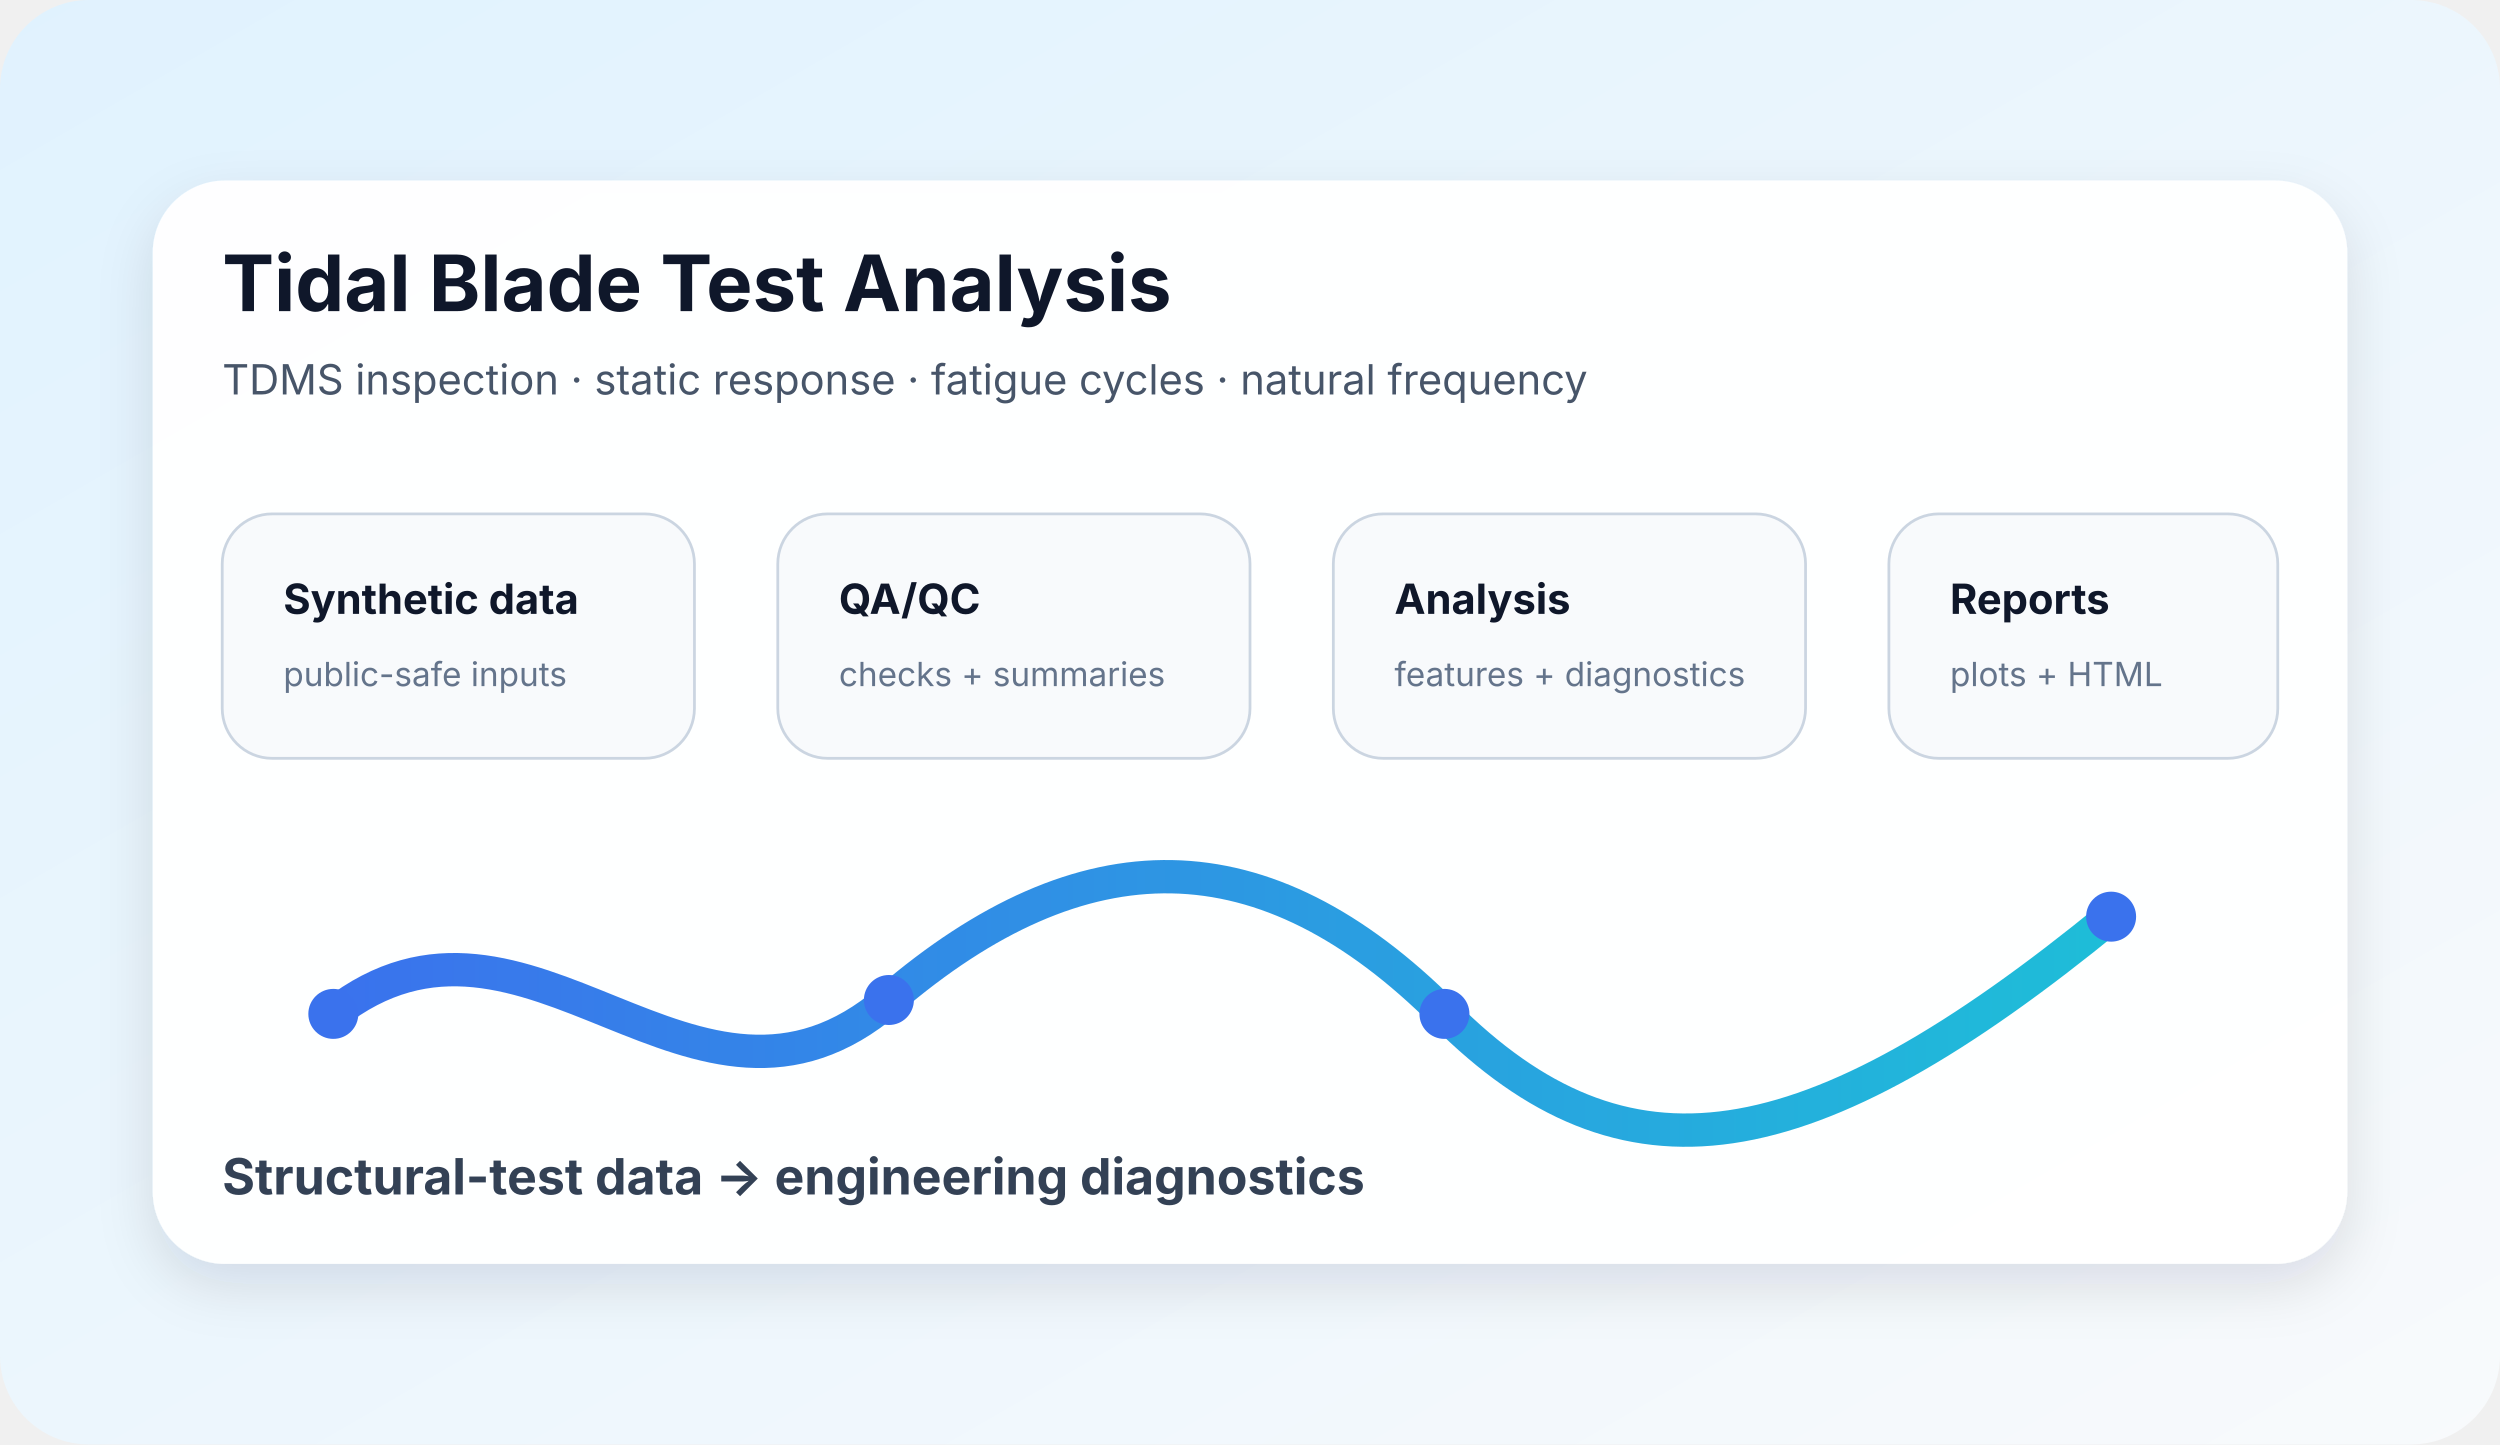
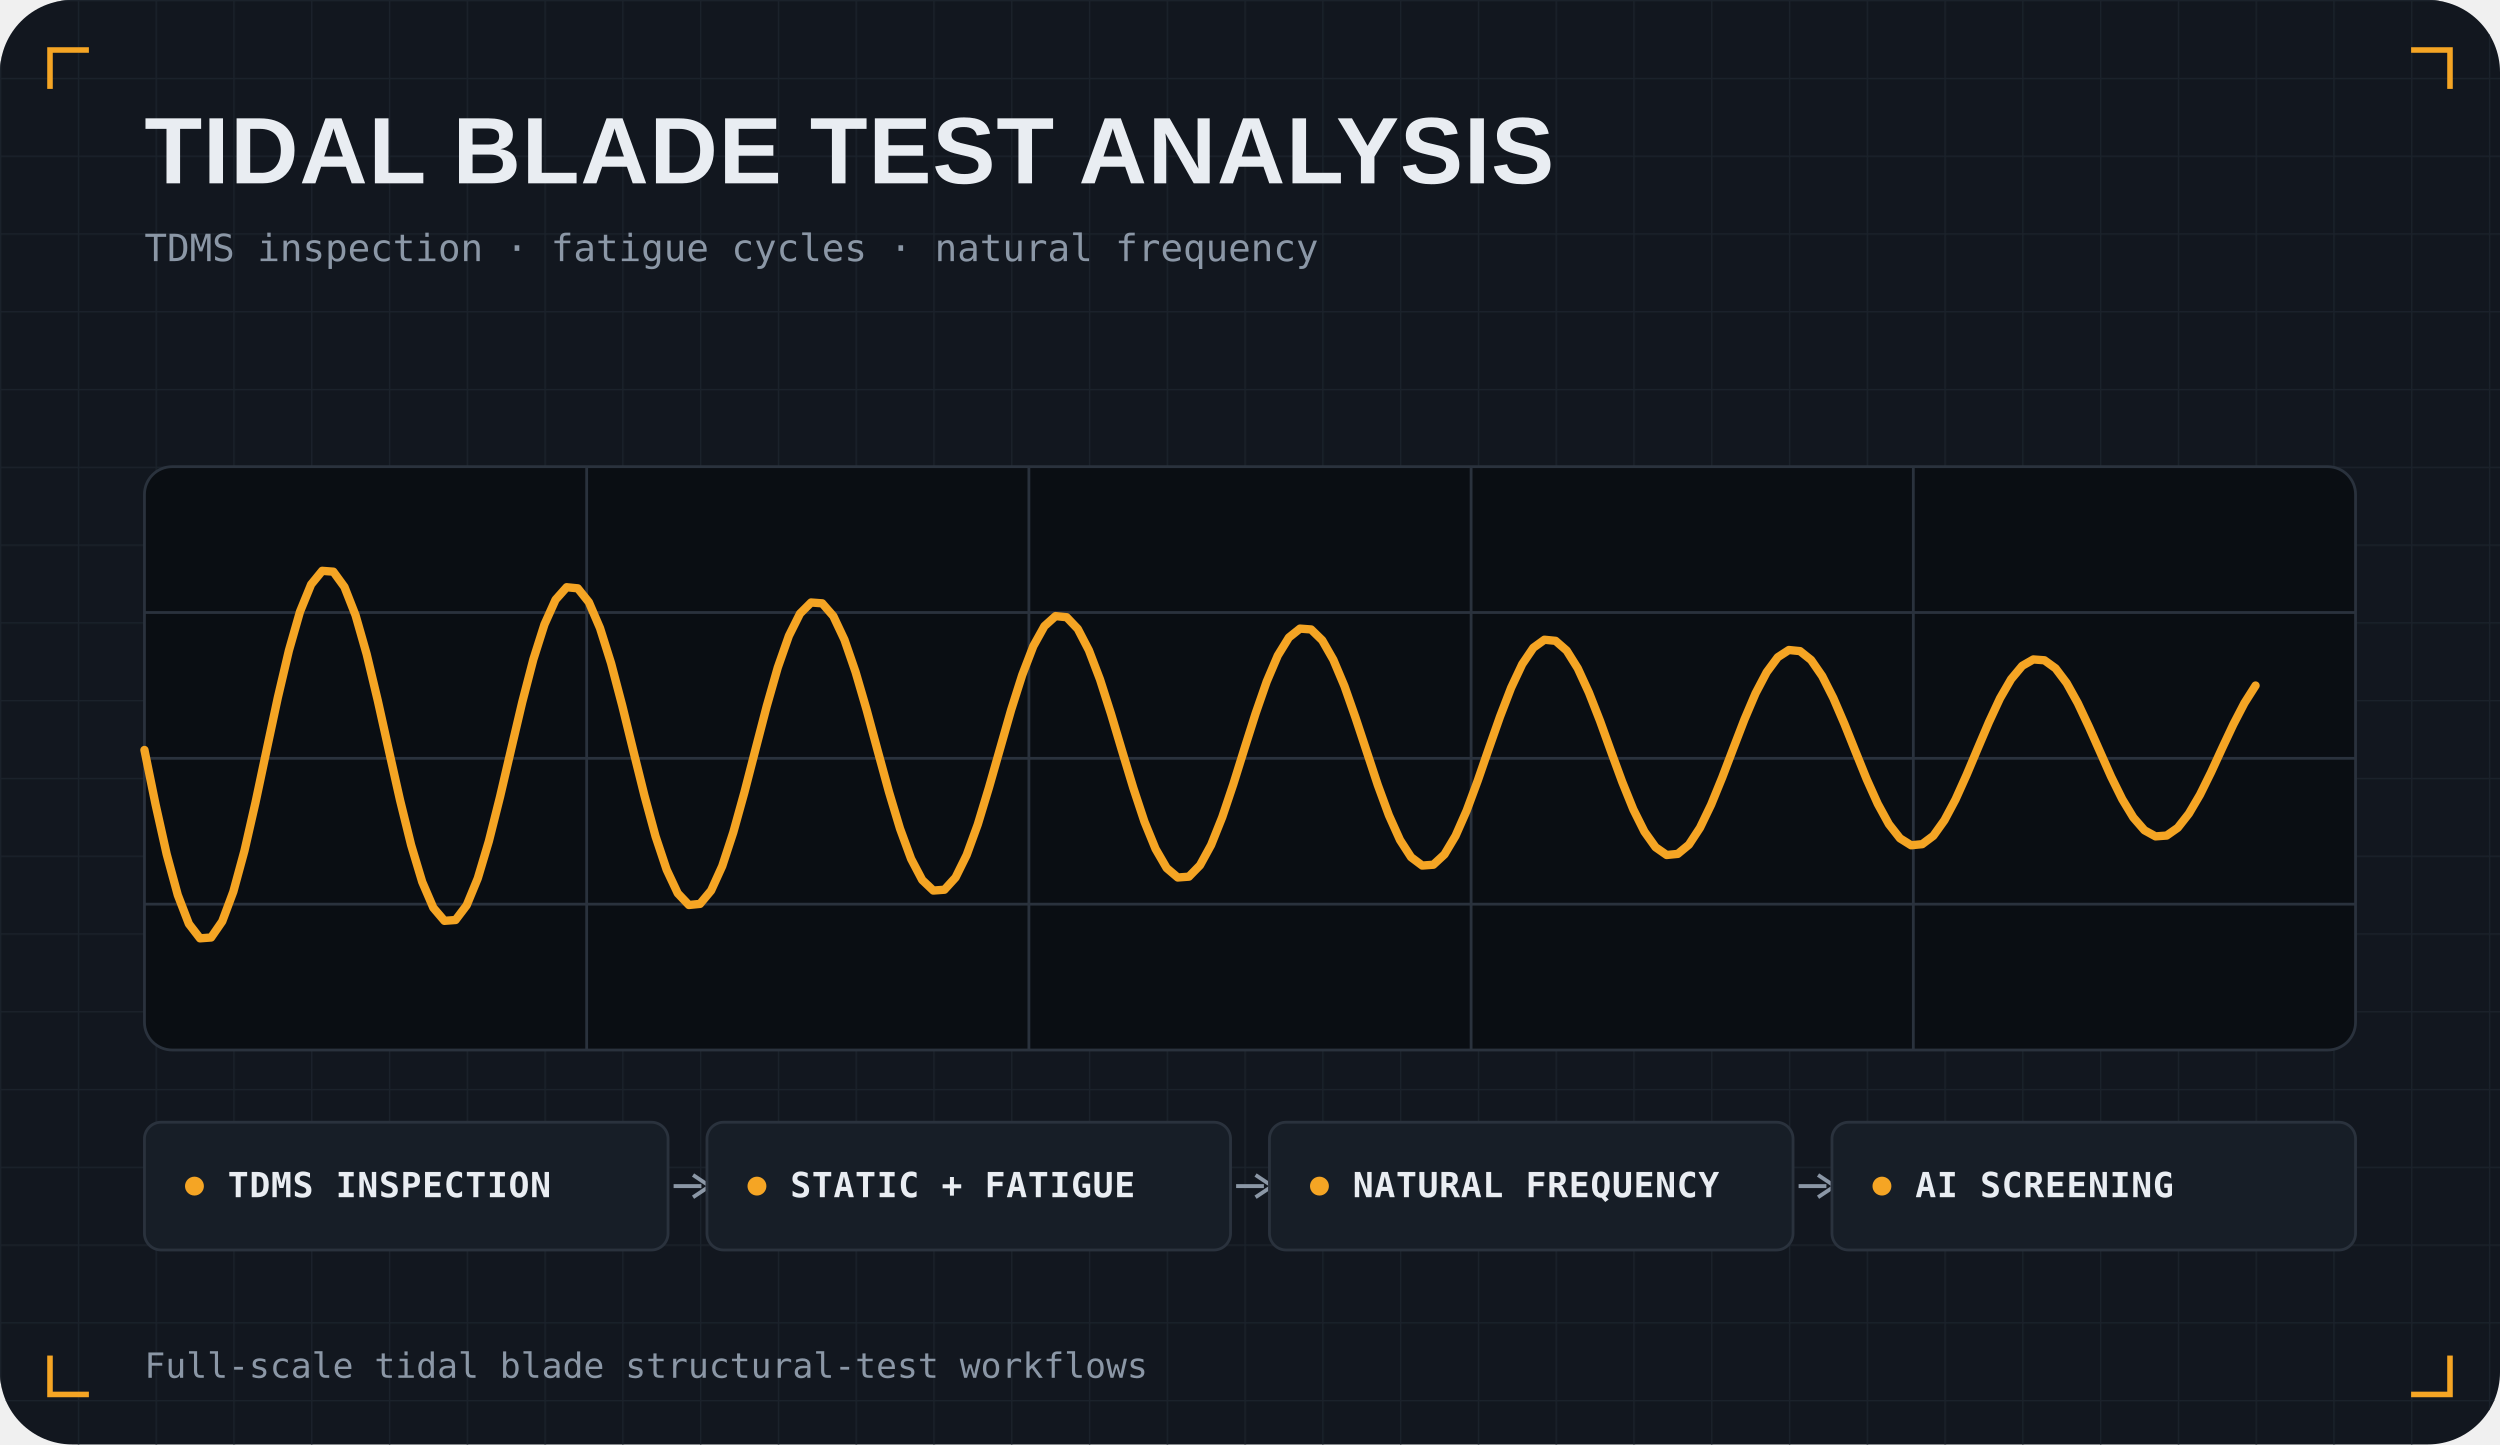
- <svg xmlns="http://www.w3.org/2000/svg" viewBox="0 0 900 520" role="img" aria-labelledby="title desc">
+ <svg xmlns="http://www.w3.org/2000/svg" viewBox="0 0 900 520" role="img" aria-labelledby="t d">
  <defs>
-     <linearGradient id="bg" x1="0" x2="1" y1="0" y2="1">
-       <stop offset="0" stop-color="#e0f2fe" />
-       <stop offset="1" stop-color="#f8fafc" />
-     </linearGradient>
-     <linearGradient id="line" x1="0" x2="1">
-       <stop offset="0" stop-color="#2563eb" />
-       <stop offset="1" stop-color="#06b6d4" />
-     </linearGradient>
-     <filter id="shadow" x="-20%" y="-20%" width="140%" height="140%">
-       <feDropShadow dx="0" dy="8" stdDeviation="10" flood-color="#0f172a" flood-opacity="0.12" />
-     </filter>
+     <pattern id="grid" width="28" height="28" patternUnits="userSpaceOnUse">
+       <path d="M28 0 H0 V28" fill="none" stroke="#1b222b" stroke-width="1" />
+     </pattern>
  </defs>
-   <rect width="900" height="520" rx="32" fill="url(#bg)" />
-   <g filter="url(#shadow)">
-     <rect x="55" y="65" width="790" height="390" rx="26" fill="#ffffff" opacity="0.95" />
+   <rect width="900" height="520" rx="26" fill="#12171f" />
+   <rect width="900" height="520" rx="26" fill="url(#grid)" />
+   <g stroke="#f5a524" stroke-width="2" fill="none">
+     <path d="M18 32 V18 H32" />
+     <path d="M868 18 H882 V32" />
+     <path d="M882 488 V502 H868" />
+     <path d="M32 502 H18 V488" />
  </g>
-   <text x="80" y="112" fill="#0f172a" font-family="Inter, Arial, sans-serif" font-size="28" font-weight="700">Tidal Blade Test Analysis</text>
-   <text x="80" y="142" fill="#475569" font-family="Inter, Arial, sans-serif" font-size="15">TDMS inspection · static response · fatigue cycles · natural frequency</text>
-   <g transform="translate(80 185)">
-     <rect width="170" height="88" rx="18" fill="#f8fafc" stroke="#cbd5e1" />
-     <text x="22" y="36" fill="#0f172a" font-family="Inter, Arial, sans-serif" font-size="15" font-weight="700">Synthetic data</text>
-     <text x="22" y="62" fill="#64748b" font-family="Inter, Arial, sans-serif" font-size="12">public-safe inputs</text>
-   </g>
-   <g transform="translate(280 185)">
-     <rect width="170" height="88" rx="18" fill="#f8fafc" stroke="#cbd5e1" />
-     <text x="22" y="36" fill="#0f172a" font-family="Inter, Arial, sans-serif" font-size="15" font-weight="700">QA/QC</text>
-     <text x="22" y="62" fill="#64748b" font-family="Inter, Arial, sans-serif" font-size="12">checks + summaries</text>
-   </g>
-   <g transform="translate(480 185)">
-     <rect width="170" height="88" rx="18" fill="#f8fafc" stroke="#cbd5e1" />
-     <text x="22" y="36" fill="#0f172a" font-family="Inter, Arial, sans-serif" font-size="15" font-weight="700">Analysis</text>
-     <text x="22" y="62" fill="#64748b" font-family="Inter, Arial, sans-serif" font-size="12">features + diagnostics</text>
-   </g>
-   <g transform="translate(680 185)">
-     <rect width="140" height="88" rx="18" fill="#f8fafc" stroke="#cbd5e1" />
-     <text x="22" y="36" fill="#0f172a" font-family="Inter, Arial, sans-serif" font-size="15" font-weight="700">Reports</text>
-     <text x="22" y="62" fill="#64748b" font-family="Inter, Arial, sans-serif" font-size="12">plots + HTML</text>
-   </g>
-   <path d="M250 229 H280 M450 229 H480 M650 229 H680" stroke="url(#line)" stroke-width="6" stroke-linecap="round" />
-   <g opacity="0.9">
-     <path d="M120 365 C190 310, 250 420, 320 360 S455 300, 520 365 S650 420, 760 330" fill="none" stroke="url(#line)" stroke-width="12" stroke-linecap="round" />
-     <circle cx="120" cy="365" r="9" fill="#2563eb" />
-     <circle cx="320" cy="360" r="9" fill="#2563eb" />
-     <circle cx="520" cy="365" r="9" fill="#2563eb" />
-     <circle cx="760" cy="330" r="9" fill="#2563eb" />
-   </g>
-   <text x="80" y="430" fill="#334155" font-family="Inter, Arial, sans-serif" font-size="18" font-weight="700">Structural-test data → engineering diagnostics</text>
+   <text x="52" y="66" fill="#e9edf2" font-family="Arial Narrow,Arial,sans-serif" font-size="34" font-weight="700" letter-spacing="0.01em">TIDAL BLADE TEST ANALYSIS</text>
+   <text x="52" y="94" fill="#8b97a6" font-family="Consolas,SFMono-Regular,monospace" font-size="13.5">TDMS inspection · fatigue cycles · natural frequency</text>
+   <rect x="52" y="168" width="796" height="210" rx="10" fill="#0a0e13" stroke="#2a323d" />
+   <line x1="52" y1="220.5" x2="848" y2="220.5" stroke="#2a323d" stroke-width="1" />
+   <line x1="52" y1="273.0" x2="848" y2="273.0" stroke="#2a323d" stroke-width="1" />
+   <line x1="52" y1="325.5" x2="848" y2="325.5" stroke="#2a323d" stroke-width="1" />
+   <line x1="211.2" y1="168" x2="211.2" y2="378" stroke="#2a323d" stroke-width="1" />
+   <line x1="370.4" y1="168" x2="370.4" y2="378" stroke="#2a323d" stroke-width="1" />
+   <line x1="529.6" y1="168" x2="529.6" y2="378" stroke="#2a323d" stroke-width="1" />
+   <line x1="688.8" y1="168" x2="688.8" y2="378" stroke="#2a323d" stroke-width="1" />
+   <path d="M52 270.0 L56 289.6 L60 307.5 L64 322.2 L68 332.6 L72 337.8 L76 337.5 L80 331.7 L84 321.0 L88 306.3 L92 288.8 L96 269.9 L100 251.2 L104 234.2 L108 220.2 L112 210.4 L116 205.5 L120 205.8 L124 211.3 L128 221.5 L132 235.5 L136 252.2 L140 270.2 L144 288.0 L148 304.2 L152 317.5 L156 326.8 L160 331.5 L164 331.2 L168 325.9 L172 316.2 L176 302.8 L180 286.9 L184 269.8 L188 252.8 L192 237.4 L196 224.8 L200 215.9 L204 211.4 L208 211.8 L212 216.8 L216 226.1 L220 238.8 L224 254.0 L228 270.3 L232 286.4 L236 301.1 L240 313.1 L244 321.6 L248 325.8 L252 325.4 L256 320.6 L260 311.8 L264 299.6 L268 285.2 L272 269.7 L276 254.3 L280 240.3 L284 228.9 L288 220.9 L292 216.9 L296 217.2 L300 221.8 L304 230.3 L308 241.9 L312 255.6 L316 270.4 L320 285.0 L324 298.3 L328 309.2 L332 316.8 L336 320.6 L340 320.3 L344 315.9 L348 307.8 L352 296.8 L356 283.6 L360 269.6 L364 255.6 L368 243.0 L372 232.6 L376 225.4 L380 221.8 L384 222.2 L388 226.4 L392 234.1 L396 244.6 L400 257.1 L404 270.5 L408 283.7 L412 295.8 L416 305.6 L420 312.5 L424 315.9 L428 315.6 L432 311.5 L436 304.2 L440 294.2 L444 282.3 L448 269.5 L452 256.9 L456 245.4 L460 236.0 L464 229.5 L468 226.3 L472 226.6 L476 230.5 L480 237.5 L484 247.0 L488 258.4 L492 270.5 L496 282.6 L500 293.5 L504 302.4 L508 308.6 L512 311.6 L516 311.3 L520 307.6 L524 300.9 L528 291.8 L532 281.0 L536 269.4 L540 258.0 L544 247.6 L548 239.1 L552 233.2 L556 230.3 L560 230.7 L564 234.2 L568 240.6 L572 249.3 L576 259.5 L580 270.6 L584 281.5 L588 291.4 L592 299.4 L596 305.0 L600 307.8 L604 307.4 L608 304.1 L612 298.0 L616 289.7 L620 279.9 L624 269.4 L628 259.0 L632 249.6 L636 242.0 L640 236.6 L644 234.0 L648 234.4 L652 237.6 L656 243.4 L660 251.3 L664 260.6 L668 270.6 L672 280.5 L676 289.4 L680 296.7 L684 301.8 L688 304.3 L692 303.9 L696 300.9 L700 295.3 L704 287.8 L708 278.9 L712 269.4 L716 260.0 L720 251.4 L724 244.5 L728 239.7 L732 237.4 L736 237.7 L740 240.6 L744 245.9 L748 253.1 L752 261.6 L756 270.6 L760 279.6 L764 287.7 L768 294.3 L772 298.9 L776 301.1 L780 300.8 L784 298.0 L788 292.9 L792 286.1 L796 278.0 L800 269.3 L804 260.8 L808 253.1 L812 246.8" fill="none" stroke="#f5a524" stroke-width="3" stroke-linecap="round" stroke-linejoin="round" />
+   <rect x="52.0" y="404" width="188.5" height="46" rx="6" fill="#171e27" stroke="#2a323d" />
+   <circle cx="70.0" cy="427" r="3.4" fill="#f5a524" />
+   <text x="82.0" y="431" fill="#e9edf2" font-family="Consolas,SFMono-Regular,monospace" font-size="12.5" font-weight="700" letter-spacing="0.02em">TDMS INSPECTION</text>
+   <path d="M242.5 427 h10 M249.5 423 l6 4 l-6 4" stroke="#8b97a6" stroke-width="1.4" fill="none" />
+   <rect x="254.5" y="404" width="188.5" height="46" rx="6" fill="#171e27" stroke="#2a323d" />
+   <circle cx="272.5" cy="427" r="3.4" fill="#f5a524" />
+   <text x="284.5" y="431" fill="#e9edf2" font-family="Consolas,SFMono-Regular,monospace" font-size="12.5" font-weight="700" letter-spacing="0.02em">STATIC + FATIGUE</text>
+   <path d="M445.0 427 h10 M452.0 423 l6 4 l-6 4" stroke="#8b97a6" stroke-width="1.4" fill="none" />
+   <rect x="457.0" y="404" width="188.5" height="46" rx="6" fill="#171e27" stroke="#2a323d" />
+   <circle cx="475.0" cy="427" r="3.4" fill="#f5a524" />
+   <text x="487.0" y="431" fill="#e9edf2" font-family="Consolas,SFMono-Regular,monospace" font-size="12.5" font-weight="700" letter-spacing="0.02em">NATURAL FREQUENCY</text>
+   <path d="M647.5 427 h10 M654.5 423 l6 4 l-6 4" stroke="#8b97a6" stroke-width="1.4" fill="none" />
+   <rect x="659.5" y="404" width="188.5" height="46" rx="6" fill="#171e27" stroke="#2a323d" />
+   <circle cx="677.5" cy="427" r="3.4" fill="#f5a524" />
+   <text x="689.5" y="431" fill="#e9edf2" font-family="Consolas,SFMono-Regular,monospace" font-size="12.5" font-weight="700" letter-spacing="0.02em">AI SCREENING</text>
+   <text x="52" y="496" fill="#8b97a6" font-family="Consolas,SFMono-Regular,monospace" font-size="12.5">Full-scale tidal blade structural-test workflows</text>
</svg>
